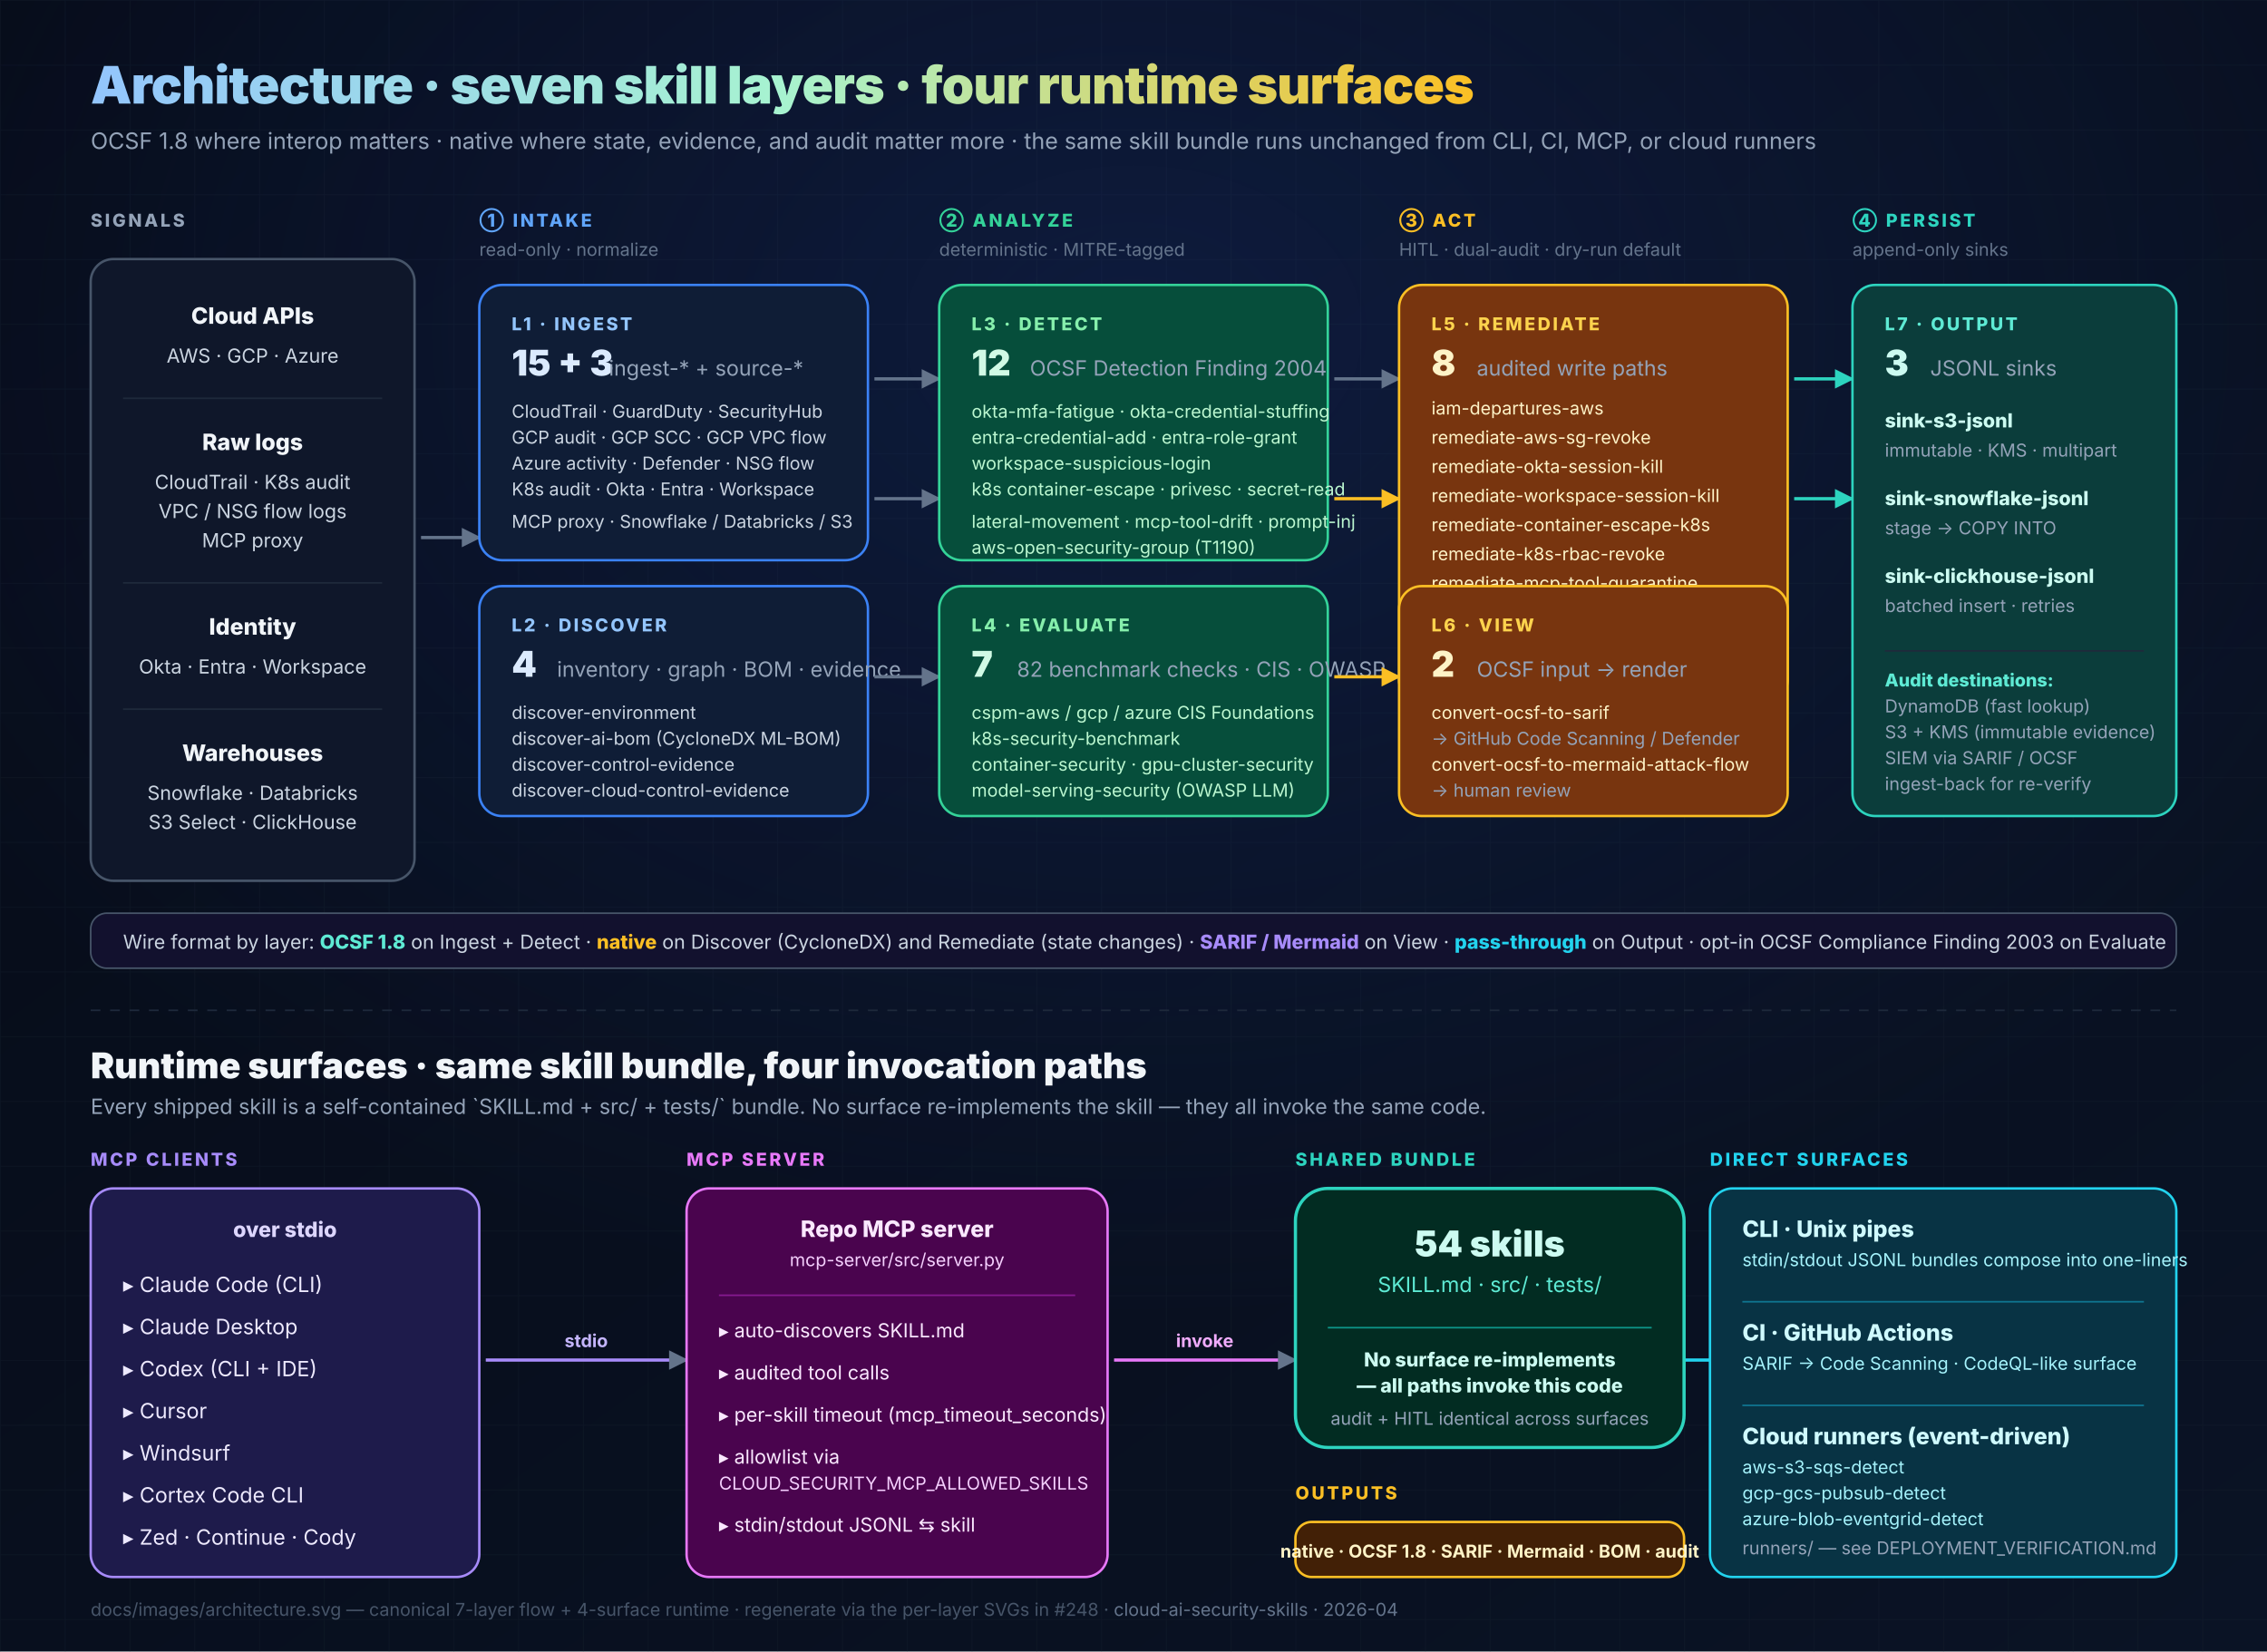
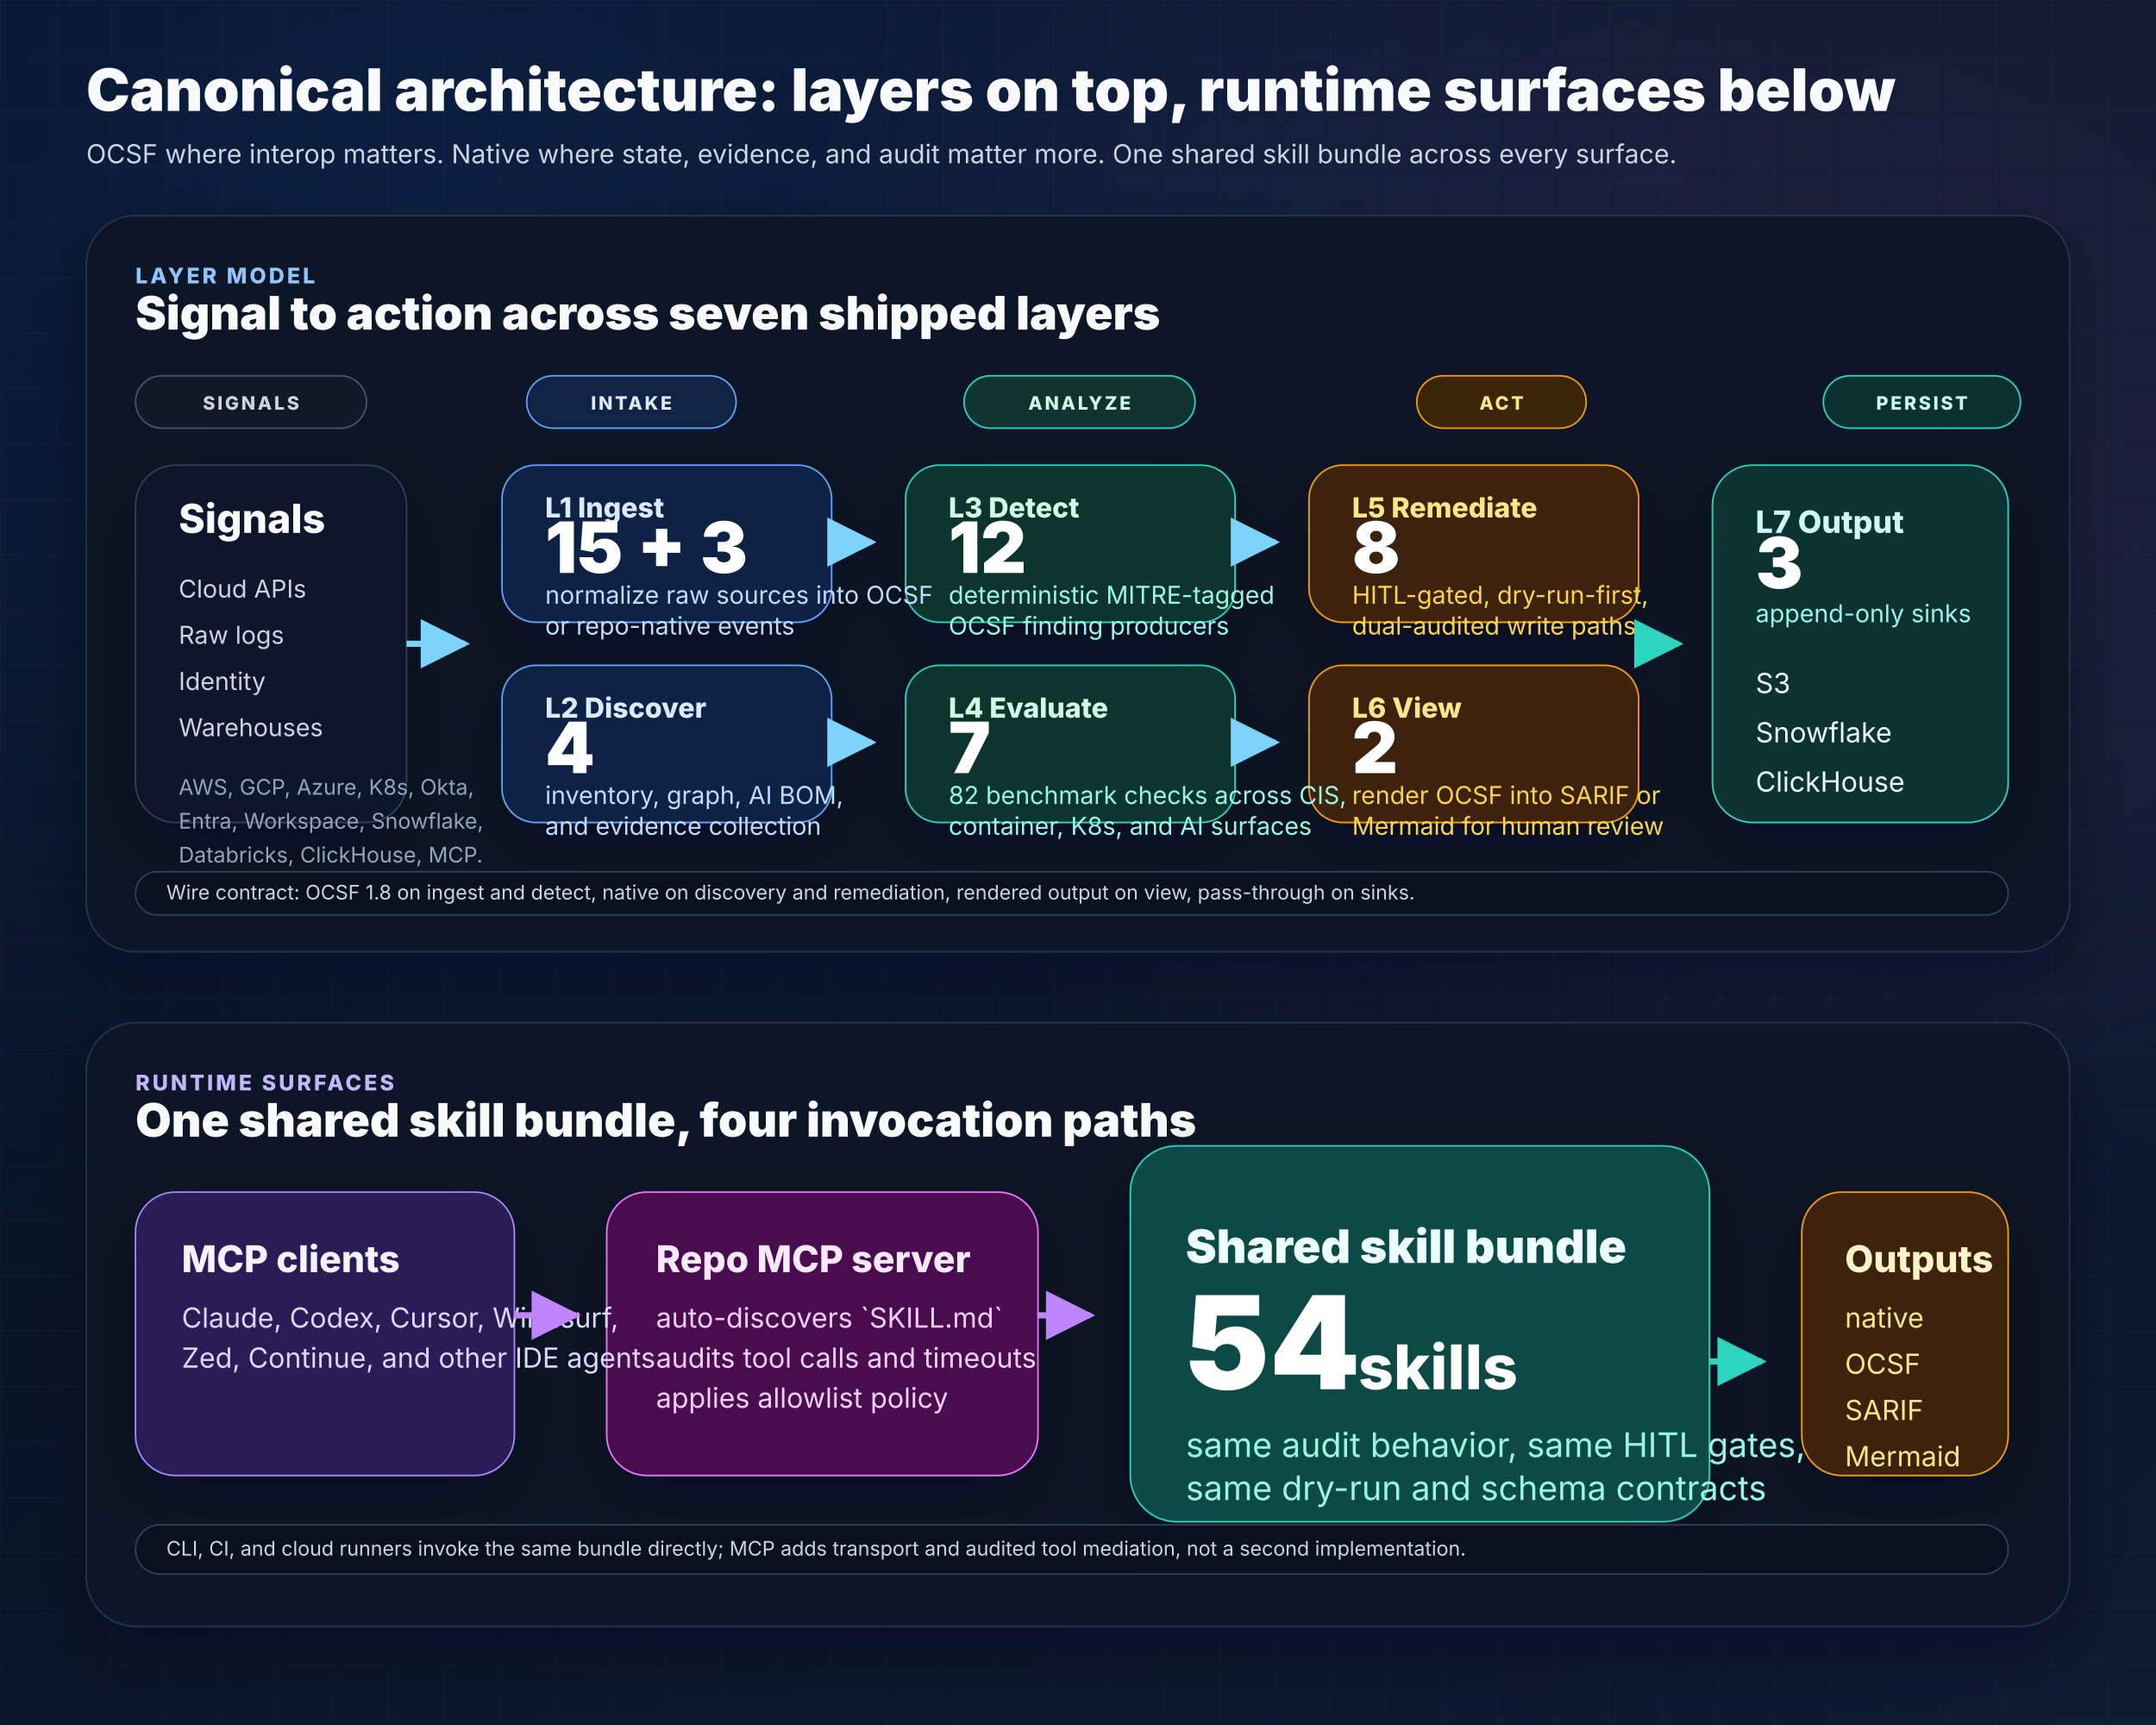
- <svg xmlns="http://www.w3.org/2000/svg" width="1400" height="1020" viewBox="0 0 1400 1020" role="img" aria-labelledby="arch-title arch-desc">
+ <svg xmlns="http://www.w3.org/2000/svg" width="1400" height="1120" viewBox="0 0 1400 1120" role="img" aria-labelledby="arch-title arch-desc">
  <defs>
-     <linearGradient id="archBg" x1="0" y1="0" x2="1" y2="1">
-       <stop offset="0%" stop-color="#060b17" />
-       <stop offset="100%" stop-color="#0a1325" />
+     <linearGradient id="bg" x1="0" y1="0" x2="1" y2="1">
+       <stop offset="0%" stop-color="#06101f" />
+       <stop offset="100%" stop-color="#0f1a33" />
    </linearGradient>
-     <radialGradient id="archGlow" cx="50%" cy="20%" r="60%">
-       <stop offset="0%" stop-color="#1e3a8a" stop-opacity="0.3" />
-       <stop offset="100%" stop-color="#1e3a8a" stop-opacity="0" />
+     <radialGradient id="glowA" cx="20%" cy="12%" r="64%">
+       <stop offset="0%" stop-color="#2563eb" stop-opacity="0.16" />
+       <stop offset="100%" stop-color="#2563eb" stop-opacity="0" />
    </radialGradient>
-     <linearGradient id="archTitle" x1="0" y1="0" x2="1" y2="0">
-       <stop offset="0%" stop-color="#93c5fd" />
-       <stop offset="50%" stop-color="#a7f3d0" />
-       <stop offset="100%" stop-color="#fbbf24" />
-     </linearGradient>
-     <pattern id="archGrid" x="0" y="0" width="40" height="40" patternUnits="userSpaceOnUse">
-       <path d="M40 0H0V40" fill="none" stroke="#1e293b" stroke-opacity="0.25" stroke-width="1" />
+     <radialGradient id="glowB" cx="82%" cy="24%" r="48%">
+       <stop offset="0%" stop-color="#c084fc" stop-opacity="0.12" />
+       <stop offset="100%" stop-color="#c084fc" stop-opacity="0" />
+     </radialGradient>
+     <pattern id="grid" x="0" y="0" width="36" height="36" patternUnits="userSpaceOnUse">
+       <path d="M36 0H0V36" fill="none" stroke="#1d2942" stroke-opacity="0.36" stroke-width="1" />
    </pattern>
-     <marker id="archArrow" viewBox="0 0 10 10" refX="9" refY="5" markerWidth="6" markerHeight="6" orient="auto">
-       <path d="M 0 0 L 10 5 L 0 10 z" fill="#64748b" />
+     <filter id="shadow" x="-20%" y="-20%" width="140%" height="140%">
+       <feDropShadow dx="0" dy="16" stdDeviation="20" flood-color="#020617" flood-opacity="0.42" />
+     </filter>
+     <marker id="arrowBlue" viewBox="0 0 10 10" refX="9" refY="5" markerWidth="8" markerHeight="8" orient="auto">
+       <path d="M0 0L10 5L0 10z" fill="#7dd3fc" />
    </marker>
-     <marker id="archArrowAmber" viewBox="0 0 10 10" refX="9" refY="5" markerWidth="6" markerHeight="6" orient="auto">
-       <path d="M 0 0 L 10 5 L 0 10 z" fill="#fbbf24" />
+     <marker id="arrowTeal" viewBox="0 0 10 10" refX="9" refY="5" markerWidth="8" markerHeight="8" orient="auto">
+       <path d="M0 0L10 5L0 10z" fill="#2dd4bf" />
    </marker>
-     <marker id="archArrowTeal" viewBox="0 0 10 10" refX="9" refY="5" markerWidth="6" markerHeight="6" orient="auto">
-       <path d="M 0 0 L 10 5 L 0 10 z" fill="#2dd4bf" />
+     <marker id="arrowPurple" viewBox="0 0 10 10" refX="9" refY="5" markerWidth="8" markerHeight="8" orient="auto">
+       <path d="M0 0L10 5L0 10z" fill="#c084fc" />
    </marker>
  </defs>
-   <rect width="1400" height="1020" fill="url(#archBg)" />
-   <rect width="1400" height="1020" fill="url(#archGrid)" />
-   <rect width="1400" height="1020" fill="url(#archGlow)" />
-   <g font-family="Inter, system-ui, sans-serif">
-     <text x="56" y="64" font-size="32" font-weight="900" fill="url(#archTitle)" letter-spacing="-0.5">
-       Architecture · seven skill layers · four runtime surfaces
-     </text>
-     <text x="56" y="92" font-size="14" fill="#94a3b8">
-       OCSF 1.8 where interop matters · native where state, evidence, and audit matter more · the same skill bundle runs unchanged from CLI, CI, MCP, or cloud runners
-     </text>
-     <g transform="translate(56,140)">
-       <text x="0" y="0" font-size="11" font-weight="800" letter-spacing="1.5" fill="#94a3b8">SIGNALS</text>
-       <rect x="0" y="20" width="200" height="384" rx="14" fill="#0f172a" stroke="#475569" stroke-width="1.5" />
-       <text x="100" y="60" text-anchor="middle" font-size="14" font-weight="800" fill="#f1f5f9">Cloud APIs</text>
-       <text x="100" y="84" text-anchor="middle" font-size="12" fill="#cbd5e1">AWS · GCP · Azure</text>
-       <line x1="20" y1="106" x2="180" y2="106" stroke="#1e293b" stroke-width="1" />
-       <text x="100" y="138" text-anchor="middle" font-size="14" font-weight="800" fill="#f1f5f9">Raw logs</text>
-       <text x="100" y="162" text-anchor="middle" font-size="12" fill="#cbd5e1">CloudTrail · K8s audit</text>
-       <text x="100" y="180" text-anchor="middle" font-size="12" fill="#cbd5e1">VPC / NSG flow logs</text>
-       <text x="100" y="198" text-anchor="middle" font-size="12" fill="#cbd5e1">MCP proxy</text>
-       <line x1="20" y1="220" x2="180" y2="220" stroke="#1e293b" stroke-width="1" />
-       <text x="100" y="252" text-anchor="middle" font-size="14" font-weight="800" fill="#f1f5f9">Identity</text>
-       <text x="100" y="276" text-anchor="middle" font-size="12" fill="#cbd5e1">Okta · Entra · Workspace</text>
-       <line x1="20" y1="298" x2="180" y2="298" stroke="#1e293b" stroke-width="1" />
-       <text x="100" y="330" text-anchor="middle" font-size="14" font-weight="800" fill="#f1f5f9">Warehouses</text>
-       <text x="100" y="354" text-anchor="middle" font-size="12" fill="#cbd5e1">Snowflake · Databricks</text>
-       <text x="100" y="372" text-anchor="middle" font-size="12" fill="#cbd5e1">S3 Select · ClickHouse</text>
+   <rect width="1400" height="1120" fill="url(#bg)" />
+   <rect width="1400" height="1120" fill="url(#grid)" />
+   <rect width="1400" height="1120" fill="url(#glowA)" />
+   <rect width="1400" height="1120" fill="url(#glowB)" />
+   <g font-family="Inter, Arial, sans-serif">
+     <text x="56" y="72" font-size="38" font-weight="900" fill="#f8fafc">Canonical architecture: layers on top, runtime surfaces below</text>
+     <text x="56" y="106" font-size="17" fill="#cbd5e1">OCSF where interop matters. Native where state, evidence, and audit matter more. One shared skill bundle across every surface.</text>
+     <g filter="url(#shadow)">
+       <rect x="56" y="140" width="1288" height="478" rx="32" fill="#0b1628" stroke="#26344f" />
+       <rect x="56" y="664" width="1288" height="392" rx="32" fill="#0b1628" stroke="#26344f" />
    </g>
-     <path d="M260,332 L296,332" stroke="#64748b" stroke-width="2" fill="none" marker-end="url(#archArrow)" />
-     <g transform="translate(296,140)">
-       <text x="0" y="0" font-size="11" font-weight="800" letter-spacing="1.5" fill="#60a5fa">① INTAKE</text>
-       <text x="0" y="18" font-size="11" fill="#64748b">read-only · normalize</text>
-       <rect x="0" y="36" width="240" height="170" rx="14" fill="#0f1d36" stroke="#3b82f6" stroke-width="1.5" />
-       <text x="20" y="64" font-size="11" font-weight="800" letter-spacing="1.4" fill="#93c5fd">L1 · INGEST</text>
-       <text x="20" y="92" font-size="22" font-weight="900" fill="#dbeafe">15 + 3</text>
-       <text x="80" y="92" font-size="13" fill="#94a3b8">ingest-* + source-*</text>
-       <text x="20" y="118" font-size="11" fill="#cbd5e1">CloudTrail · GuardDuty · SecurityHub</text>
-       <text x="20" y="134" font-size="11" fill="#cbd5e1">GCP audit · GCP SCC · GCP VPC flow</text>
-       <text x="20" y="150" font-size="11" fill="#cbd5e1">Azure activity · Defender · NSG flow</text>
-       <text x="20" y="166" font-size="11" fill="#cbd5e1">K8s audit · Okta · Entra · Workspace</text>
-       <text x="20" y="186" font-size="11" fill="#cbd5e1">MCP proxy · Snowflake / Databricks / S3</text>
-       <rect x="0" y="222" width="240" height="142" rx="14" fill="#0f1d36" stroke="#3b82f6" stroke-width="1.5" />
-       <text x="20" y="250" font-size="11" font-weight="800" letter-spacing="1.4" fill="#93c5fd">L2 · DISCOVER</text>
-       <text x="20" y="278" font-size="22" font-weight="900" fill="#dbeafe">4</text>
-       <text x="48" y="278" font-size="13" fill="#94a3b8">inventory · graph · BOM · evidence</text>
-       <text x="20" y="304" font-size="11" fill="#cbd5e1">discover-environment</text>
-       <text x="20" y="320" font-size="11" fill="#cbd5e1">discover-ai-bom (CycloneDX ML-BOM)</text>
-       <text x="20" y="336" font-size="11" fill="#cbd5e1">discover-control-evidence</text>
-       <text x="20" y="352" font-size="11" fill="#cbd5e1">discover-cloud-control-evidence</text>
+     <text x="88" y="184" font-size="14" font-weight="800" fill="#93c5fd" letter-spacing="1.7">LAYER MODEL</text>
+     <text x="88" y="214" font-size="30" font-weight="900" fill="#f8fafc">Signal to action across seven shipped layers</text>
+     <g transform="translate(88,244)">
+       <rect x="0" y="0" width="150" height="34" rx="17" fill="#111827" stroke="#475569" />
+       <text x="75" y="22" text-anchor="middle" fill="#cbd5e1" font-size="12" font-weight="800" letter-spacing="1.5">SIGNALS</text>
+       <rect x="254" y="0" width="136" height="34" rx="17" fill="#102345" stroke="#60a5fa" />
+       <text x="322" y="22" text-anchor="middle" fill="#dbeafe" font-size="12" font-weight="800" letter-spacing="1.5">INTAKE</text>
+       <rect x="538" y="0" width="150" height="34" rx="17" fill="#10342e" stroke="#2dd4bf" />
+       <text x="613" y="22" text-anchor="middle" fill="#d1fae5" font-size="12" font-weight="800" letter-spacing="1.5">ANALYZE</text>
+       <rect x="832" y="0" width="110" height="34" rx="17" fill="#3c2407" stroke="#f59e0b" />
+       <text x="887" y="22" text-anchor="middle" fill="#fde68a" font-size="12" font-weight="800" letter-spacing="1.5">ACT</text>
+       <rect x="1096" y="0" width="128" height="34" rx="17" fill="#0a3130" stroke="#2dd4bf" />
+       <text x="1160" y="22" text-anchor="middle" fill="#ccfbf1" font-size="12" font-weight="800" letter-spacing="1.5">PERSIST</text>
    </g>
-     <path d="M540,234 L580,234" stroke="#64748b" stroke-width="2" fill="none" marker-end="url(#archArrow)" />
-     <path d="M540,308 L580,308" stroke="#64748b" stroke-width="2" fill="none" marker-end="url(#archArrow)" />
-     <path d="M540,418 L580,418" stroke="#64748b" stroke-width="2" fill="none" marker-end="url(#archArrow)" />
-     <g transform="translate(580,140)">
-       <text x="0" y="0" font-size="11" font-weight="800" letter-spacing="1.5" fill="#34d399">② ANALYZE</text>
-       <text x="0" y="18" font-size="11" fill="#64748b">deterministic · MITRE-tagged</text>
-       <rect x="0" y="36" width="240" height="170" rx="14" fill="#064e3b" stroke="#34d399" stroke-width="1.5" />
-       <text x="20" y="64" font-size="11" font-weight="800" letter-spacing="1.4" fill="#86efac">L3 · DETECT</text>
-       <text x="20" y="92" font-size="22" font-weight="900" fill="#d1fae5">12</text>
-       <text x="56" y="92" font-size="13" fill="#94a3b8">OCSF Detection Finding 2004</text>
-       <text x="20" y="118" font-size="11" fill="#bbf7d0">okta-mfa-fatigue · okta-credential-stuffing</text>
-       <text x="20" y="134" font-size="11" fill="#bbf7d0">entra-credential-add · entra-role-grant</text>
-       <text x="20" y="150" font-size="11" fill="#bbf7d0">workspace-suspicious-login</text>
-       <text x="20" y="166" font-size="11" fill="#bbf7d0">k8s container-escape · privesc · secret-read</text>
-       <text x="20" y="186" font-size="11" fill="#bbf7d0">lateral-movement · mcp-tool-drift · prompt-inj</text>
-       <text x="20" y="202" font-size="11" fill="#bbf7d0">aws-open-security-group (T1190)</text>
-       <rect x="0" y="222" width="240" height="142" rx="14" fill="#064e3b" stroke="#34d399" stroke-width="1.5" />
-       <text x="20" y="250" font-size="11" font-weight="800" letter-spacing="1.4" fill="#86efac">L4 · EVALUATE</text>
-       <text x="20" y="278" font-size="22" font-weight="900" fill="#d1fae5">7</text>
-       <text x="48" y="278" font-size="13" fill="#94a3b8">82 benchmark checks · CIS · OWASP</text>
-       <text x="20" y="304" font-size="11" fill="#bbf7d0">cspm-aws / gcp / azure CIS Foundations</text>
-       <text x="20" y="320" font-size="11" fill="#bbf7d0">k8s-security-benchmark</text>
-       <text x="20" y="336" font-size="11" fill="#bbf7d0">container-security · gpu-cluster-security</text>
-       <text x="20" y="352" font-size="11" fill="#bbf7d0">model-serving-security (OWASP LLM)</text>
+     <g filter="url(#shadow)">
+       <rect x="88" y="302" width="176" height="232" rx="26" fill="#0f172a" stroke="#334155" />
+       <rect x="326" y="302" width="214" height="102" rx="22" fill="#112244" stroke="#60a5fa" />
+       <rect x="326" y="432" width="214" height="102" rx="22" fill="#112244" stroke="#60a5fa" />
+       <rect x="588" y="302" width="214" height="102" rx="22" fill="#10342e" stroke="#2dd4bf" />
+       <rect x="588" y="432" width="214" height="102" rx="22" fill="#10342e" stroke="#2dd4bf" />
+       <rect x="850" y="302" width="214" height="102" rx="22" fill="#3c2407" stroke="#f59e0b" />
+       <rect x="850" y="432" width="214" height="102" rx="22" fill="#3c2407" stroke="#f59e0b" />
+       <rect x="1112" y="302" width="192" height="232" rx="26" fill="#0a3130" stroke="#2dd4bf" />
    </g>
-     <path d="M824,234 L864,234" stroke="#64748b" stroke-width="2" fill="none" marker-end="url(#archArrow)" />
-     <path d="M824,308 L864,308" stroke="#fbbf24" stroke-width="2" fill="none" marker-end="url(#archArrowAmber)" />
-     <path d="M824,418 L864,418" stroke="#fbbf24" stroke-width="2" fill="none" marker-end="url(#archArrowAmber)" />
-     <g transform="translate(864,140)">
-       <text x="0" y="0" font-size="11" font-weight="800" letter-spacing="1.5" fill="#fbbf24">③ ACT</text>
-       <text x="0" y="18" font-size="11" fill="#64748b">HITL · dual-audit · dry-run default</text>
-       <rect x="0" y="36" width="240" height="258" rx="14" fill="#78350f" stroke="#fbbf24" stroke-width="1.5" />
-       <text x="20" y="64" font-size="11" font-weight="800" letter-spacing="1.4" fill="#fcd34d">L5 · REMEDIATE</text>
-       <text x="20" y="92" font-size="22" font-weight="900" fill="#fef3c7">8</text>
-       <text x="48" y="92" font-size="13" fill="#94a3b8">audited write paths</text>
-       <text x="20" y="116" font-size="11" fill="#fef3c7">iam-departures-aws</text>
-       <text x="20" y="134" font-size="11" fill="#fef3c7">remediate-aws-sg-revoke</text>
-       <text x="20" y="152" font-size="11" fill="#fef3c7">remediate-okta-session-kill</text>
-       <text x="20" y="170" font-size="11" fill="#fef3c7">remediate-workspace-session-kill</text>
-       <text x="20" y="188" font-size="11" fill="#fef3c7">remediate-container-escape-k8s</text>
-       <text x="20" y="206" font-size="11" fill="#fef3c7">remediate-k8s-rbac-revoke</text>
-       <text x="20" y="224" font-size="11" fill="#fef3c7">remediate-mcp-tool-quarantine</text>
-       <text x="20" y="242" font-size="11" fill="#fef3c7">remediate-entra-credential-revoke</text>
-       <text x="20" y="260" font-size="11" fill="#94a3b8">  HITL · dry-run · dual audit</text>
-       <rect x="0" y="222" width="240" height="142" rx="14" fill="#78350f" stroke="#fbbf24" stroke-width="1.5" />
-       <text x="20" y="250" font-size="11" font-weight="800" letter-spacing="1.4" fill="#fcd34d">L6 · VIEW</text>
-       <text x="20" y="278" font-size="22" font-weight="900" fill="#fef3c7">2</text>
-       <text x="48" y="278" font-size="13" fill="#94a3b8">OCSF input → render</text>
-       <text x="20" y="304" font-size="11" fill="#fef3c7">convert-ocsf-to-sarif</text>
-       <text x="20" y="320" font-size="11" fill="#94a3b8">  → GitHub Code Scanning / Defender</text>
-       <text x="20" y="336" font-size="11" fill="#fef3c7">convert-ocsf-to-mermaid-attack-flow</text>
-       <text x="20" y="352" font-size="11" fill="#94a3b8">  → human review</text>
+     <text x="116" y="346" font-size="26" font-weight="800" fill="#f8fafc">Signals</text>
+     <text x="116" y="388" font-size="16" fill="#cbd5e1">Cloud APIs</text>
+     <text x="116" y="418" font-size="16" fill="#cbd5e1">Raw logs</text>
+     <text x="116" y="448" font-size="16" fill="#cbd5e1">Identity</text>
+     <text x="116" y="478" font-size="16" fill="#cbd5e1">Warehouses</text>
+     <text x="116" y="516" font-size="14" fill="#94a3b8">AWS, GCP, Azure, K8s, Okta,</text>
+     <text x="116" y="538" font-size="14" fill="#94a3b8">Entra, Workspace, Snowflake,</text>
+     <text x="116" y="560" font-size="14" fill="#94a3b8">Databricks, ClickHouse, MCP.</text>
+     <text x="354" y="336" font-size="18" font-weight="800" fill="#dbeafe">L1 Ingest</text>
+     <text x="354" y="372" font-size="46" font-weight="900" fill="#ffffff">15 + 3</text>
+     <text x="354" y="392" font-size="16" fill="#bfdbfe">normalize raw sources into OCSF</text>
+     <text x="354" y="412" font-size="16" fill="#bfdbfe">or repo-native events</text>
+     <text x="354" y="466" font-size="18" font-weight="800" fill="#dbeafe">L2 Discover</text>
+     <text x="354" y="502" font-size="46" font-weight="900" fill="#ffffff">4</text>
+     <text x="354" y="522" font-size="16" fill="#bfdbfe">inventory, graph, AI BOM,</text>
+     <text x="354" y="542" font-size="16" fill="#bfdbfe">and evidence collection</text>
+     <text x="616" y="336" font-size="18" font-weight="800" fill="#d1fae5">L3 Detect</text>
+     <text x="616" y="372" font-size="46" font-weight="900" fill="#ffffff">12</text>
+     <text x="616" y="392" font-size="16" fill="#99f6e4">deterministic MITRE-tagged</text>
+     <text x="616" y="412" font-size="16" fill="#99f6e4">OCSF finding producers</text>
+     <text x="616" y="466" font-size="18" font-weight="800" fill="#d1fae5">L4 Evaluate</text>
+     <text x="616" y="502" font-size="46" font-weight="900" fill="#ffffff">7</text>
+     <text x="616" y="522" font-size="16" fill="#99f6e4">82 benchmark checks across CIS,</text>
+     <text x="616" y="542" font-size="16" fill="#99f6e4">container, K8s, and AI surfaces</text>
+     <text x="878" y="336" font-size="18" font-weight="800" fill="#fde68a">L5 Remediate</text>
+     <text x="878" y="372" font-size="46" font-weight="900" fill="#ffffff">8</text>
+     <text x="878" y="392" font-size="16" fill="#fcd34d">HITL-gated, dry-run-first,</text>
+     <text x="878" y="412" font-size="16" fill="#fcd34d">dual-audited write paths</text>
+     <text x="878" y="466" font-size="18" font-weight="800" fill="#fde68a">L6 View</text>
+     <text x="878" y="502" font-size="46" font-weight="900" fill="#ffffff">2</text>
+     <text x="878" y="522" font-size="16" fill="#fcd34d">render OCSF into SARIF or</text>
+     <text x="878" y="542" font-size="16" fill="#fcd34d">Mermaid for human review</text>
+     <text x="1140" y="346" font-size="20" font-weight="800" fill="#ccfbf1">L7 Output</text>
+     <text x="1140" y="382" font-size="46" font-weight="900" fill="#ffffff">3</text>
+     <text x="1140" y="404" font-size="16" fill="#99f6e4">append-only sinks</text>
+     <text x="1140" y="450" font-size="18" fill="#ecfeff">S3</text>
+     <text x="1140" y="482" font-size="18" fill="#ecfeff">Snowflake</text>
+     <text x="1140" y="514" font-size="18" fill="#ecfeff">ClickHouse</text>
+     <path d="M264 418H302" stroke="#7dd3fc" stroke-width="4" fill="none" marker-end="url(#arrowBlue)" />
+     <path d="M540 352H566" stroke="#7dd3fc" stroke-width="4" fill="none" marker-end="url(#arrowBlue)" />
+     <path d="M540 482H566" stroke="#7dd3fc" stroke-width="4" fill="none" marker-end="url(#arrowBlue)" />
+     <path d="M802 352H828" stroke="#7dd3fc" stroke-width="4" fill="none" marker-end="url(#arrowBlue)" />
+     <path d="M802 482H828" stroke="#7dd3fc" stroke-width="4" fill="none" marker-end="url(#arrowBlue)" />
+     <path d="M1064 418H1090" stroke="#2dd4bf" stroke-width="4" fill="none" marker-end="url(#arrowTeal)" />
+     <rect x="88" y="566" width="1216" height="28" rx="14" fill="#091120" stroke="#334155" />
+     <text x="108" y="584" font-size="13" fill="#cbd5e1">Wire contract: OCSF 1.8 on ingest and detect, native on discovery and remediation, rendered output on view, pass-through on sinks.</text>
+     <text x="88" y="708" font-size="14" font-weight="800" fill="#c4b5fd" letter-spacing="1.7">RUNTIME SURFACES</text>
+     <text x="88" y="738" font-size="30" font-weight="900" fill="#f8fafc">One shared skill bundle, four invocation paths</text>
+     <g filter="url(#shadow)">
+       <rect x="88" y="774" width="246" height="184" rx="26" fill="#2c1a57" stroke="#a78bfa" />
+       <rect x="394" y="774" width="280" height="184" rx="26" fill="#4a114f" stroke="#e879f9" />
+       <rect x="734" y="744" width="376" height="244" rx="30" fill="#0b4a44" stroke="#2dd4bf" />
+       <rect x="1170" y="774" width="134" height="184" rx="26" fill="#3c2407" stroke="#f59e0b" />
    </g>
-     <path d="M1108,234 L1144,234" stroke="#2dd4bf" stroke-width="2" fill="none" marker-end="url(#archArrowTeal)" />
-     <path d="M1108,308 L1144,308" stroke="#2dd4bf" stroke-width="2" fill="none" marker-end="url(#archArrowTeal)" />
-     <g transform="translate(1144,140)">
-       <text x="0" y="0" font-size="11" font-weight="800" letter-spacing="1.5" fill="#2dd4bf">④ PERSIST</text>
-       <text x="0" y="18" font-size="11" fill="#64748b">append-only sinks</text>
-       <rect x="0" y="36" width="200" height="328" rx="14" fill="#0b3d3b" stroke="#2dd4bf" stroke-width="1.5" />
-       <text x="20" y="64" font-size="11" font-weight="800" letter-spacing="1.4" fill="#5eead4">L7 · OUTPUT</text>
-       <text x="20" y="92" font-size="22" font-weight="900" fill="#ccfbf1">3</text>
-       <text x="48" y="92" font-size="13" fill="#94a3b8">JSONL sinks</text>
-       <text x="20" y="124" font-size="12" font-weight="800" fill="#ccfbf1">sink-s3-jsonl</text>
-       <text x="20" y="142" font-size="11" fill="#94a3b8">immutable · KMS · multipart</text>
-       <text x="20" y="172" font-size="12" font-weight="800" fill="#ccfbf1">sink-snowflake-jsonl</text>
-       <text x="20" y="190" font-size="11" fill="#94a3b8">stage → COPY INTO</text>
-       <text x="20" y="220" font-size="12" font-weight="800" fill="#ccfbf1">sink-clickhouse-jsonl</text>
-       <text x="20" y="238" font-size="11" fill="#94a3b8">batched insert · retries</text>
-       <line x1="20" y1="262" x2="180" y2="262" stroke="#1e293b" stroke-width="1" />
-       <text x="20" y="284" font-size="11" font-weight="800" fill="#5eead4">Audit destinations:</text>
-       <text x="20" y="300" font-size="11" fill="#94a3b8">DynamoDB (fast lookup)</text>
-       <text x="20" y="316" font-size="11" fill="#94a3b8">S3 + KMS (immutable evidence)</text>
-       <text x="20" y="332" font-size="11" fill="#94a3b8">SIEM via SARIF / OCSF</text>
-       <text x="20" y="348" font-size="11" fill="#94a3b8">ingest-back for re-verify</text>
-     </g>
-     <g transform="translate(56,564)">
-       <rect x="0" y="0" width="1288" height="34" rx="10" fill="#12112e" stroke="#475569" stroke-width="1" />
-       <text x="20" y="22" font-size="12" fill="#cbd5e1">
-         Wire format by layer: <tspan font-weight="800" fill="#5eead4">OCSF 1.8</tspan> on Ingest + Detect ·
-         <tspan font-weight="800" fill="#fbbf24">native</tspan> on Discover (CycloneDX) and Remediate (state changes) ·
-         <tspan font-weight="800" fill="#a78bfa">SARIF / Mermaid</tspan> on View ·
-         <tspan font-weight="800" fill="#22d3ee">pass-through</tspan> on Output ·
-         opt-in OCSF Compliance Finding 2003 on Evaluate
-       </text>
-     </g>
-     <line x1="56" y1="624" x2="1344" y2="624" stroke="#1e293b" stroke-width="1" stroke-dasharray="6 6" />
-     <text x="56" y="666" font-size="22" font-weight="900" fill="#f1f5f9">
-       Runtime surfaces · same skill bundle, four invocation paths
-     </text>
-     <text x="56" y="688" font-size="13" fill="#94a3b8">
-       Every shipped skill is a self-contained `SKILL.md + src/ + tests/` bundle. No surface re-implements the skill — they all invoke the same code.
-     </text>
-     <g transform="translate(56,720)">
-       <text x="0" y="0" font-size="11" font-weight="800" letter-spacing="1.5" fill="#a78bfa">MCP CLIENTS</text>
-       <rect x="0" y="14" width="240" height="240" rx="14" fill="#1e1b4b" stroke="#a78bfa" stroke-width="1.5" />
-       <text x="120" y="44" text-anchor="middle" font-size="13" font-weight="800" fill="#ddd6fe">over stdio</text>
-       <g font-size="13" fill="#ede9fe">
-         <text x="20" y="78">▸ Claude Code (CLI)</text>
-         <text x="20" y="104">▸ Claude Desktop</text>
-         <text x="20" y="130">▸ Codex (CLI + IDE)</text>
-         <text x="20" y="156">▸ Cursor</text>
-         <text x="20" y="182">▸ Windsurf</text>
-         <text x="20" y="208">▸ Cortex Code CLI</text>
-         <text x="20" y="234">▸ Zed · Continue · Cody</text>
-       </g>
-     </g>
-     <path d="M300,840 L424,840" stroke="#a78bfa" stroke-width="2" fill="none" marker-end="url(#archArrow)" />
-     <text x="362" y="832" text-anchor="middle" font-size="11" font-weight="700" fill="#c4b5fd">stdio</text>
-     <g transform="translate(424,720)">
-       <text x="0" y="0" font-size="11" font-weight="800" letter-spacing="1.5" fill="#e879f9">MCP SERVER</text>
-       <rect x="0" y="14" width="260" height="240" rx="14" fill="#4a044e" stroke="#e879f9" stroke-width="1.5" />
-       <text x="130" y="44" text-anchor="middle" font-size="14" font-weight="800" fill="#fae8ff">Repo MCP server</text>
-       <text x="130" y="62" text-anchor="middle" font-size="11" fill="#f5d0fe">mcp-server/src/server.py</text>
-       <line x1="20" y1="80" x2="240" y2="80" stroke="#86198f" stroke-width="1" />
-       <g font-size="12" fill="#fae8ff">
-         <text x="20" y="106">▸ auto-discovers SKILL.md</text>
-         <text x="20" y="132">▸ audited tool calls</text>
-         <text x="20" y="158">▸ per-skill timeout (mcp_timeout_seconds)</text>
-         <text x="20" y="184">▸ allowlist via</text>
-         <text x="20" y="200" font-size="11" fill="#f5d0fe">  CLOUD_SECURITY_MCP_ALLOWED_SKILLS</text>
-         <text x="20" y="226">▸ stdin/stdout JSONL ⇆ skill</text>
-       </g>
-     </g>
-     <path d="M688,840 L800,840" stroke="#e879f9" stroke-width="2" fill="none" marker-end="url(#archArrow)" />
-     <text x="744" y="832" text-anchor="middle" font-size="11" font-weight="700" fill="#f0abfc">invoke</text>
-     <g transform="translate(1056,720)">
-       <text x="0" y="0" font-size="11" font-weight="800" letter-spacing="1.5" fill="#22d3ee">DIRECT SURFACES</text>
-       <rect x="0" y="14" width="288" height="240" rx="14" fill="#083344" stroke="#22d3ee" stroke-width="1.5" />
-       <text x="20" y="44" font-size="14" font-weight="800" fill="#cffafe">CLI · Unix pipes</text>
-       <text x="20" y="62" font-size="11" fill="#a5f3fc">stdin/stdout JSONL bundles compose into one-liners</text>
-       <line x1="20" y1="84" x2="268" y2="84" stroke="#0e7490" stroke-width="1" />
-       <text x="20" y="108" font-size="14" font-weight="800" fill="#cffafe">CI · GitHub Actions</text>
-       <text x="20" y="126" font-size="11" fill="#a5f3fc">SARIF → Code Scanning · CodeQL-like surface</text>
-       <line x1="20" y1="148" x2="268" y2="148" stroke="#0e7490" stroke-width="1" />
-       <text x="20" y="172" font-size="14" font-weight="800" fill="#cffafe">Cloud runners (event-driven)</text>
-       <text x="20" y="190" font-size="11" fill="#a5f3fc">aws-s3-sqs-detect</text>
-       <text x="20" y="206" font-size="11" fill="#a5f3fc">gcp-gcs-pubsub-detect</text>
-       <text x="20" y="222" font-size="11" fill="#a5f3fc">azure-blob-eventgrid-detect</text>
-       <text x="20" y="240" font-size="11" fill="#94a3b8">runners/ — see DEPLOYMENT_VERIFICATION.md</text>
-     </g>
-     <path d="M1056,840 C 1000,840 980,840 960,840" stroke="#22d3ee" stroke-width="2" fill="none" marker-end="url(#archArrow)" />
-     <g transform="translate(800,720)">
-       <text x="0" y="0" font-size="11" font-weight="800" letter-spacing="1.5" fill="#2dd4bf">SHARED BUNDLE</text>
-       <rect x="0" y="14" width="240" height="160" rx="20" fill="#022c22" stroke="#2dd4bf" stroke-width="2" />
-       <text x="120" y="56" text-anchor="middle" font-size="22" font-weight="900" fill="#ccfbf1">54 skills</text>
-       <text x="120" y="78" text-anchor="middle" font-size="13" fill="#5eead4">SKILL.md · src/ · tests/</text>
-       <line x1="20" y1="100" x2="220" y2="100" stroke="#0d9488" stroke-width="1" />
-       <text x="120" y="124" text-anchor="middle" font-size="12" font-weight="800" fill="#ccfbf1">No surface re-implements</text>
-       <text x="120" y="140" text-anchor="middle" font-size="12" font-weight="800" fill="#ccfbf1">— all paths invoke this code</text>
-       <text x="120" y="160" text-anchor="middle" font-size="11" fill="#94a3b8">audit + HITL identical across surfaces</text>
-       <text x="0" y="206" font-size="11" font-weight="800" letter-spacing="1.5" fill="#fbbf24">OUTPUTS</text>
-       <rect x="0" y="220" width="240" height="34" rx="10" fill="#422006" stroke="#fbbf24" stroke-width="1.5" />
-       <text x="120" y="242" text-anchor="middle" font-size="11" font-weight="700" fill="#fef3c7">native · OCSF 1.8 · SARIF · Mermaid · BOM · audit</text>
-     </g>
-     <text x="56" y="998" font-size="11" fill="#475569">
-       docs/images/architecture.svg — canonical 7-layer flow + 4-surface runtime · regenerate via the per-layer SVGs in #248 ·
-       <tspan fill="#64748b">cloud-ai-security-skills · 2026-04</tspan>
-     </text>
+     <text x="118" y="826" font-size="24" font-weight="800" fill="#f5f3ff">MCP clients</text>
+     <text x="118" y="862" font-size="18" fill="#ddd6fe">Claude, Codex, Cursor, Windsurf,</text>
+     <text x="118" y="888" font-size="18" fill="#ddd6fe">Zed, Continue, and other IDE agents</text>
+     <text x="426" y="826" font-size="24" font-weight="800" fill="#fae8ff">Repo MCP server</text>
+     <text x="426" y="862" font-size="18" fill="#f5d0fe">auto-discovers `SKILL.md`</text>
+     <text x="426" y="888" font-size="18" fill="#f5d0fe">audits tool calls and timeouts</text>
+     <text x="426" y="914" font-size="18" fill="#f5d0fe">applies allowlist policy</text>
+     <text x="770" y="820" font-size="30" font-weight="900" fill="#ecfeff">Shared skill bundle</text>
+     <text x="770" y="902" font-size="84" font-weight="900" fill="#ffffff">54</text>
+     <text x="882" y="902" font-size="40" font-weight="800" fill="#ffffff">skills</text>
+     <text x="770" y="946" font-size="22" fill="#99f6e4">same audit behavior, same HITL gates,</text>
+     <text x="770" y="974" font-size="22" fill="#99f6e4">same dry-run and schema contracts</text>
+     <text x="1198" y="826" font-size="24" font-weight="800" fill="#fef3c7">Outputs</text>
+     <text x="1198" y="862" font-size="18" fill="#fde68a">native</text>
+     <text x="1198" y="892" font-size="18" fill="#fde68a">OCSF</text>
+     <text x="1198" y="922" font-size="18" fill="#fde68a">SARIF</text>
+     <text x="1198" y="952" font-size="18" fill="#fde68a">Mermaid</text>
+     <path d="M334 854H374" stroke="#c084fc" stroke-width="4" fill="none" marker-end="url(#arrowPurple)" />
+     <path d="M674 854H708" stroke="#c084fc" stroke-width="4" fill="none" marker-end="url(#arrowPurple)" />
+     <path d="M1110 884H1144" stroke="#2dd4bf" stroke-width="4" fill="none" marker-end="url(#arrowTeal)" />
+     <rect x="88" y="990" width="1216" height="32" rx="16" fill="#091120" stroke="#334155" />
+     <text x="108" y="1010" font-size="13" fill="#cbd5e1">CLI, CI, and cloud runners invoke the same bundle directly; MCP adds transport and audited tool mediation, not a second implementation.</text>
  </g>
</svg>
